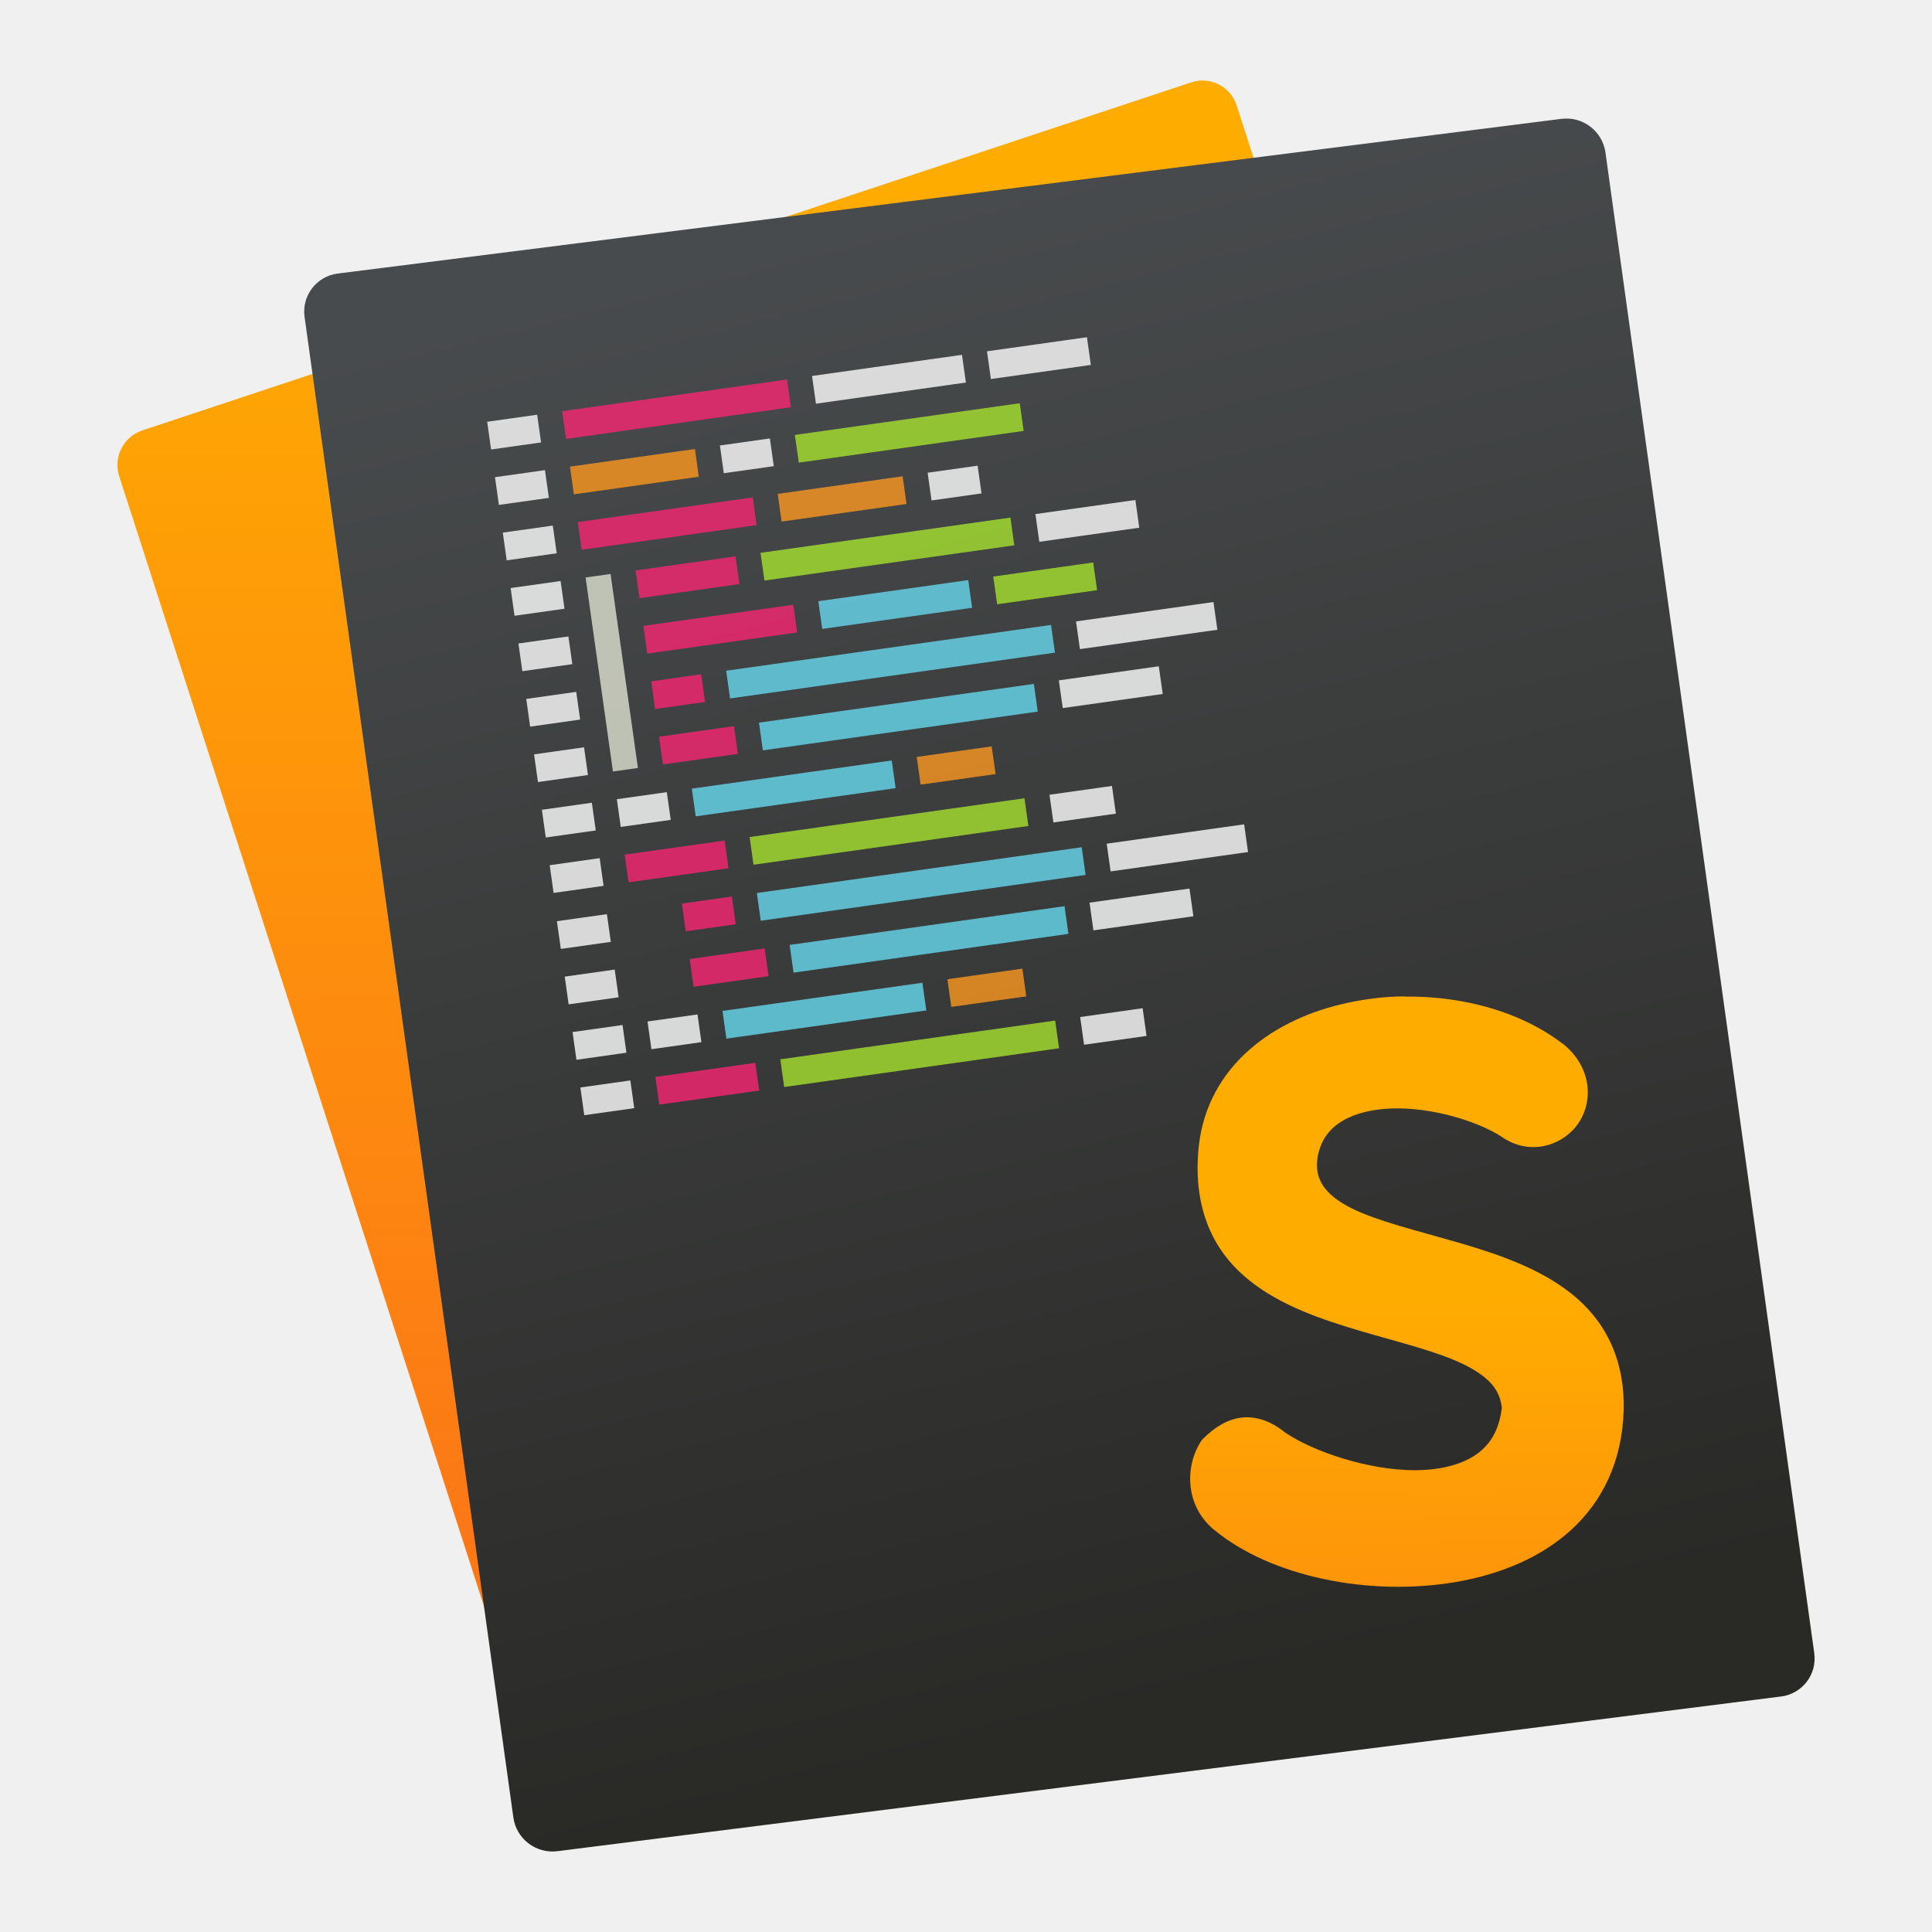
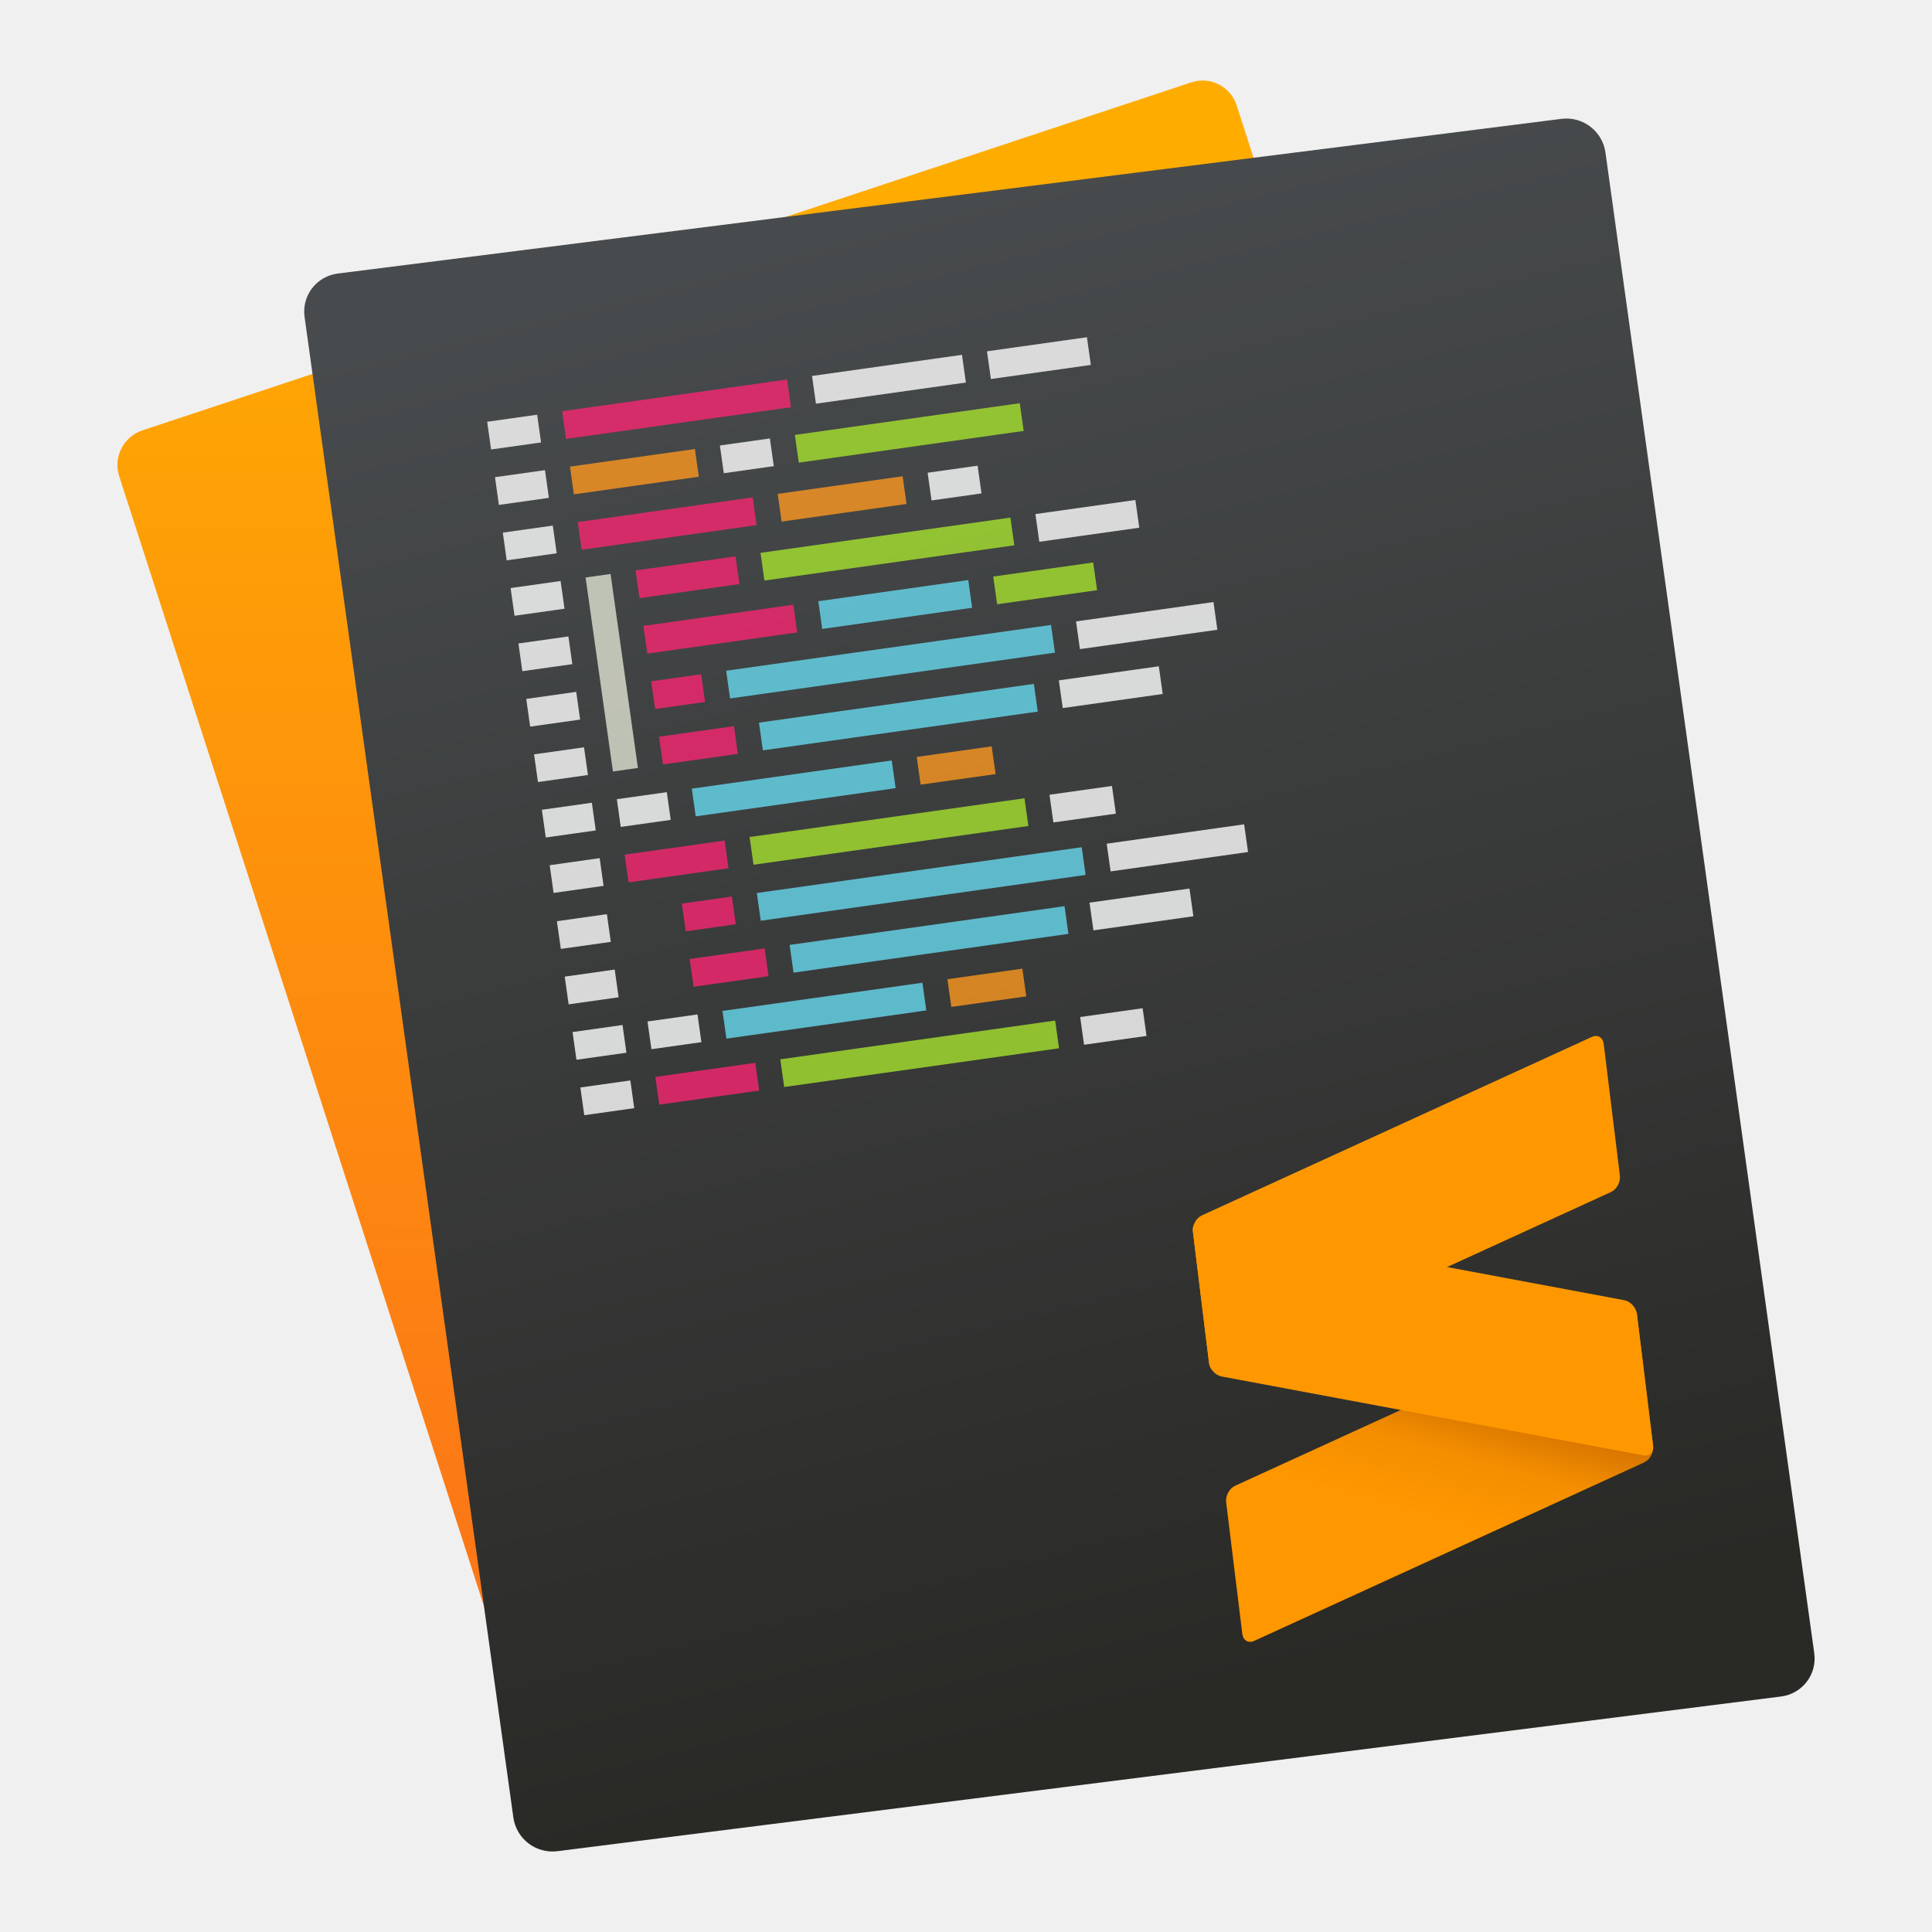
- <svg xmlns="http://www.w3.org/2000/svg" xmlns:xlink="http://www.w3.org/1999/xlink" height="48" width="48">
-   <linearGradient id="a">
-     <stop offset="0" stop-color="#fc7816" />
-     <stop offset="1" stop-color="#ffac01" />
+ <svg xmlns="http://www.w3.org/2000/svg" height="48" width="48">
+   <linearGradient id="a" gradientTransform="matrix(3.08228 -10.3064 8.72379 3.56577 19.8394 42.498)" gradientUnits="userSpaceOnUse" x1="0" x2="1" y1="0" y2="0">
+     <stop offset="0" stop-color="#ff9700" />
+     <stop offset=".53" stop-color="#f48e00" />
+     <stop offset="1" stop-color="#d06f00" />
  </linearGradient>
  <linearGradient id="b" gradientTransform="matrix(.35601 0 0 .3512235 240.525 893.3375)" gradientUnits="userSpaceOnUse" x1="-989.666" x2="-1003.636" y1="433.284" y2="317.355">
    <stop offset="0" stop-color="#292926" />
    <stop offset="1" stop-color="#484b4d" />
  </linearGradient>
-   <linearGradient id="c" gradientTransform="matrix(.3554981 0 0 .3507956 81.58351 925.4562)" gradientUnits="userSpaceOnUse" x1="-1092.912" x2="-1060.255" xlink:href="#a" y1="203.099" y2="104.853" />
-   <linearGradient id="d" gradientUnits="userSpaceOnUse" x1="37.736" x2="37.589" xlink:href="#a" y1="1056.54" y2="1039.025" />
-   <g transform="matrix(.916662 0 0 .916662 .366915 -920.1673)">
-     <rect fill="url(#c)" height="40.214" ry=".981" transform="matrix(.9491154 -.3149284 .3072073 .9516426 0 0)" width="31.911" x="-309.664" y="964.937" />
-     <rect fill="url(#b)" height="43.172" ry="1.054" transform="matrix(.9921044 -.1254148 .1378126 .9904583 0 0)" width="35.539" x="-131.754" y="1004.43" />
-     <g fill-rule="evenodd" transform="matrix(.6773144 -.09548014 .1058913 .7511684 -70.49409 256.4732)">
+   <linearGradient id="c" gradientTransform="matrix(.3554981 0 0 .3507956 81.58351 925.4562)" gradientUnits="userSpaceOnUse" x1="-1092.912" x2="-1060.255" y1="203.099" y2="104.853">
+     <stop offset="0" stop-color="#fc7816" />
+     <stop offset="1" stop-color="#ffac01" />
+   </linearGradient>
+   <rect fill="url(#c)" height="40.214" ry=".981" transform="matrix(.870018 -.2886829 .2816053 .8723346 .366915 -920.1673)" width="31.911" x="-309.664" y="964.937" />
+   <rect fill="url(#b)" height="43.172" ry="1.054" transform="matrix(.9094244 -.114963 .1263276 .9079155 .366915 -920.1673)" width="35.539" x="-131.754" y="1004.43" />
+   <g fill-rule="evenodd">
+     <g transform="matrix(.6208683 -.08752302 .09706648 .6885675 -64.25234 -685.0681)">
      <g fill="#fff">
-         <path d="m-34.261 1005.781h2v 1h-2z" opacity=".8" />
-         <path d="m-34.261 1009.781h2v 1h-2z" opacity=".8" />
-         <path d="m-34.261 1007.781h2v 1h-2z" opacity=".8" />
-         <path d="m-34.261 1011.781h2v 1h-2z" opacity=".8" />
-         <path d="m-34.261 1015.781h2v 1h-2z" opacity=".8" />
-         <path d="m-34.261 1013.781h2v 1h-2z" opacity=".8" />
-         <path d="m-34.261 1017.781h2v 1h-2z" opacity=".8" />
-         <path d="m-34.261 1021.781h2v 1h-2z" opacity=".8" />
-         <path d="m-34.261 1019.781h2v 1h-2z" opacity=".8" />
+         <path d="m-34.261 1005.781h2v1h-2z" opacity=".8" />
+         <path d="m-34.261 1009.781h2v1h-2z" opacity=".8" />
+         <path d="m-34.261 1007.781h2v1h-2z" opacity=".8" />
+         <path d="m-34.261 1011.781h2v1h-2z" opacity=".8" />
+         <path d="m-34.261 1015.781h2v1h-2z" opacity=".8" />
+         <path d="m-34.261 1013.781h2v1h-2z" opacity=".8" />
+         <path d="m-34.261 1017.781h2v1h-2z" opacity=".8" />
+         <path d="m-34.261 1021.781h2v1h-2z" opacity=".8" />
+         <path d="m-34.261 1019.781h2v1h-2z" opacity=".8" />
      </g>
-       <path d="m-31.261 1005.781h9v 1h-9z" fill="#f92672" opacity=".8" />
-       <path d="m-21.261 1005.781h6v 1h-6z" fill="#fff" opacity=".8" />
-       <path d="m-14.261 1005.781h4v 1h-4z" fill="#fff" opacity=".8" />
+       <path d="m-31.261 1005.781h9v1h-9z" fill="#f92672" opacity=".8" />
+       <path d="m-21.261 1005.781h6v1h-6z" fill="#fff" opacity=".8" />
+       <path d="m-14.261 1005.781h4v1h-4z" fill="#fff" opacity=".8" />
      <path d="m-31.261 1007.781h5v1h-5z" fill="#fd971f" opacity=".8" />
      <path d="m-25.261 1007.781h2v1h-2z" fill="#fff" opacity=".8" />
-       <path d="m-22.261 1007.781h9v 1h-9z" fill="#a6e22e" opacity=".8" />
-       <path d="m-31.261 1009.781h7v 1h-7z" fill="#f92672" opacity=".8" />
-       <path d="m-23.261 1009.781h5v 1h-5z" fill="#fd971f" opacity=".8" />
-       <path d="m-17.261 1009.781h2v 1h-2z" fill="#fff" opacity=".8" />
-       <path d="m-29.261 1011.781h4v 1h-4z" fill="#f92672" opacity=".8" />
-       <path d="m-24.261 1011.781h10v 1h-10z" fill="#a6e22e" opacity=".8" />
-       <path d="m-13.261 1011.781h4v 1h-4z" fill="#fff" opacity=".8" />
-       <path d="m-29.261 1013.781h6v 1h-6z" fill="#f92672" opacity=".8" />
-       <path d="m-22.261 1013.781h6v 1h-6z" fill="#66d9ef" opacity=".8" />
-       <path d="m-15.261 1013.781h4v 1h-4z" fill="#a6e22e" opacity=".8" />
-       <path d="m-29.261 1015.781h2v 1h-2z" fill="#f92672" opacity=".8" />
-       <path d="m-26.261 1015.781h13v 1h-13z" fill="#66d9ef" opacity=".8" />
+       <path d="m-22.261 1007.781h9v1h-9z" fill="#a6e22e" opacity=".8" />
+       <path d="m-31.261 1009.781h7v1h-7z" fill="#f92672" opacity=".8" />
+       <path d="m-23.261 1009.781h5v1h-5z" fill="#fd971f" opacity=".8" />
+       <path d="m-17.261 1009.781h2v1h-2z" fill="#fff" opacity=".8" />
+       <path d="m-29.261 1011.781h4v1h-4z" fill="#f92672" opacity=".8" />
+       <path d="m-24.261 1011.781h10v1h-10z" fill="#a6e22e" opacity=".8" />
+       <path d="m-13.261 1011.781h4v1h-4z" fill="#fff" opacity=".8" />
+       <path d="m-29.261 1013.781h6v1h-6z" fill="#f92672" opacity=".8" />
+       <path d="m-22.261 1013.781h6v1h-6z" fill="#66d9ef" opacity=".8" />
+       <path d="m-15.261 1013.781h4v1h-4z" fill="#a6e22e" opacity=".8" />
+       <path d="m-29.261 1015.781h2v1h-2z" fill="#f92672" opacity=".8" />
+       <path d="m-26.261 1015.781h13v1h-13z" fill="#66d9ef" opacity=".8" />
      <path d="m-12.261 1015.781h5.5v1h-5.5z" fill="#fff" opacity=".8" />
-       <path d="m-29.261 1017.781h3v 1h-3z" fill="#f92672" opacity=".8" />
-       <path d="m-25.261 1017.781h11v 1h-11z" fill="#66d9ef" opacity=".8" />
-       <path d="m-13.261 1017.781h4v 1h-4z" fill="#fff" opacity=".8" />
+       <path d="m-29.261 1017.781h3v1h-3z" fill="#f92672" opacity=".8" />
+       <path d="m-25.261 1017.781h11v1h-11z" fill="#66d9ef" opacity=".8" />
+       <path d="m-13.261 1017.781h4v1h-4z" fill="#fff" opacity=".8" />
      <rect fill="#fff" height="1" opacity=".8" ry="0" width="2" x="-31.261" y="1019.781" />
-       <path d="m-28.261 1019.781h8v 1h-8z" fill="#66d9ef" opacity=".8" />
-       <path d="m-19.261 1019.781h3v 1h-3z" fill="#fd971f" opacity=".8" />
-       <path d="m-31.261 1021.781h4v 1h-4z" fill="#f92672" opacity=".8" />
-       <path d="m-26.261 1021.781h11v 1h-11z" fill="#a6e22e" opacity=".8" />
+       <path d="m-28.261 1019.781h8v1h-8z" fill="#66d9ef" opacity=".8" />
+       <path d="m-19.261 1019.781h3v1h-3z" fill="#fd971f" opacity=".8" />
+       <path d="m-31.261 1021.781h4v1h-4z" fill="#f92672" opacity=".8" />
+       <path d="m-26.261 1021.781h11v1h-11z" fill="#a6e22e" opacity=".8" />
      <path d="m-14.261 1021.781h2.5v1h-2.5z" fill="#fff" opacity=".8" />
      <path d="m-31.261 1011.781h1v7h-1z" fill="#faffeb" opacity=".679" />
-       <path d="m-34.287 1023.798h2v 1h-2z" fill="#fff" opacity=".8" />
-       <path d="m-34.287 1025.798h2v 1h-2z" fill="#fff" opacity=".8" />
-       <path d="m-34.287 1029.798h2v 1h-2z" fill="#fff" opacity=".8" />
-       <path d="m-34.287 1027.798h2v 1h-2z" fill="#fff" opacity=".8" />
-       <path d="m-29.287 1023.798h2v 1h-2z" fill="#f92672" opacity=".8" />
-       <path d="m-26.287 1023.798h13v 1h-13z" fill="#66d9ef" opacity=".8" />
+       <g fill="#fff">
+         <path d="m-34.287 1023.798h2v1h-2z" opacity=".8" />
+         <path d="m-34.287 1025.798h2v1h-2z" opacity=".8" />
+         <path d="m-34.287 1029.798h2v1h-2z" opacity=".8" />
+         <path d="m-34.287 1027.798h2v1h-2z" opacity=".8" />
+       </g>
+       <path d="m-29.287 1023.798h2v1h-2z" fill="#f92672" opacity=".8" />
+       <path d="m-26.287 1023.798h13v1h-13z" fill="#66d9ef" opacity=".8" />
      <path d="m-12.287 1023.798h5.5v1h-5.5z" fill="#fff" opacity=".8" />
-       <path d="m-29.287 1025.798h3v 1h-3z" fill="#f92672" opacity=".8" />
-       <path d="m-25.287 1025.798h11v 1h-11z" fill="#66d9ef" opacity=".8" />
-       <path d="m-13.287 1025.798h4v 1h-4z" fill="#fff" opacity=".8" />
+       <path d="m-29.287 1025.798h3v1h-3z" fill="#f92672" opacity=".8" />
+       <path d="m-25.287 1025.798h11v1h-11z" fill="#66d9ef" opacity=".8" />
+       <path d="m-13.287 1025.798h4v1h-4z" fill="#fff" opacity=".8" />
      <rect fill="#fff" height="1" opacity=".8" ry="0" width="2" x="-31.287" y="1027.798" />
-       <path d="m-28.287 1027.798h8v 1h-8z" fill="#66d9ef" opacity=".8" />
-       <path d="m-19.287 1027.798h3v 1h-3z" fill="#fd971f" opacity=".8" />
-       <path d="m-31.287 1029.798h4v 1h-4z" fill="#f92672" opacity=".8" />
-       <path d="m-26.287 1029.798h11v 1h-11z" fill="#a6e22e" opacity=".8" />
+       <path d="m-28.287 1027.798h8v1h-8z" fill="#66d9ef" opacity=".8" />
+       <path d="m-19.287 1027.798h3v1h-3z" fill="#fd971f" opacity=".8" />
+       <path d="m-31.287 1029.798h4v1h-4z" fill="#f92672" opacity=".8" />
+       <path d="m-26.287 1029.798h11v1h-11z" fill="#a6e22e" opacity=".8" />
      <path d="m-14.287 1029.798h2.5v1h-2.5z" fill="#fff" opacity=".8" />
    </g>
-     <path d="m37.677 1030.83c-.522 0-1.044.065-1.547.173-2.011.425-3.781 1.705-4.036 3.856-.168 1.538.287 2.644 1.067 3.403.78.758 1.847 1.183 2.914 1.516 1.068.333 2.144.576 2.938.908.397.167.719.355.938.569.209.205.32.431.354.723-.076.635-.335 1.032-.736 1.295-.41.268-.981.396-1.613.399-1.264 0-2.755-.497-3.532-1.027-.39-.314-.803-.449-1.192-.397-.396.052-.733.281-1.029.576l-.021.02-.018.025c-.452.678-.458 1.763.348 2.424h.002c1.53 1.262 4.197 1.814 6.557 1.407 1.181-.204 2.289-.655 3.121-1.418.833-.763 1.376-1.846 1.414-3.231.038-1.456-.554-2.483-1.426-3.172-.872-.69-2-1.071-3.09-1.387-1.09-.316-2.149-.567-2.858-.92-.354-.176-.613-.377-.764-.598-.149-.219-.21-.463-.152-.82.094-.455.326-.746.674-.953.349-.208.823-.318 1.344-.334 1.043-.032 2.264.32 2.959.762.739.527 1.625.267 2.057-.32.435-.592.418-1.542-.385-2.192h-.002-.004c-.76-.584-1.713-.968-2.729-1.152-.508-.092-1.031-.137-1.553-.129z" fill="url(#d)" />
+     <g clip-rule="evenodd" stroke-linejoin="round" stroke-miterlimit="1.414" transform="matrix(.2950068 -.03622228 .03622228 .2950068 29.08781 26.12124)">
+       <path d="m35.995 26.563c0-.548-.405-.864-.902-.707l-34.191 10.842c-.498.158-.902.731-.902 1.278v11.081c0 .548.404.865.902.707l34.191-10.841c.497-.158.902-.731.902-1.279z" fill="url(#a)" />
+       <g fill="#ff9800">
+         <path d="m0 26.21c0 .548.404 1.121.902 1.279l34.196 10.843c.498.158.902-.159.902-.706v-11.082c0-.547-.404-1.12-.902-1.278l-34.196-10.843c-.498-.158-.902.158-.902.706z" />
+         <path d="m35.995 3.793c0-.548-.405-.865-.902-.707l-34.191 10.841c-.498.158-.902.731-.902 1.279v11.081c0 .548.404.864.902.707l34.191-10.842c.497-.158.902-.731.902-1.278z" />
+       </g>
+     </g>
  </g>
</svg>
